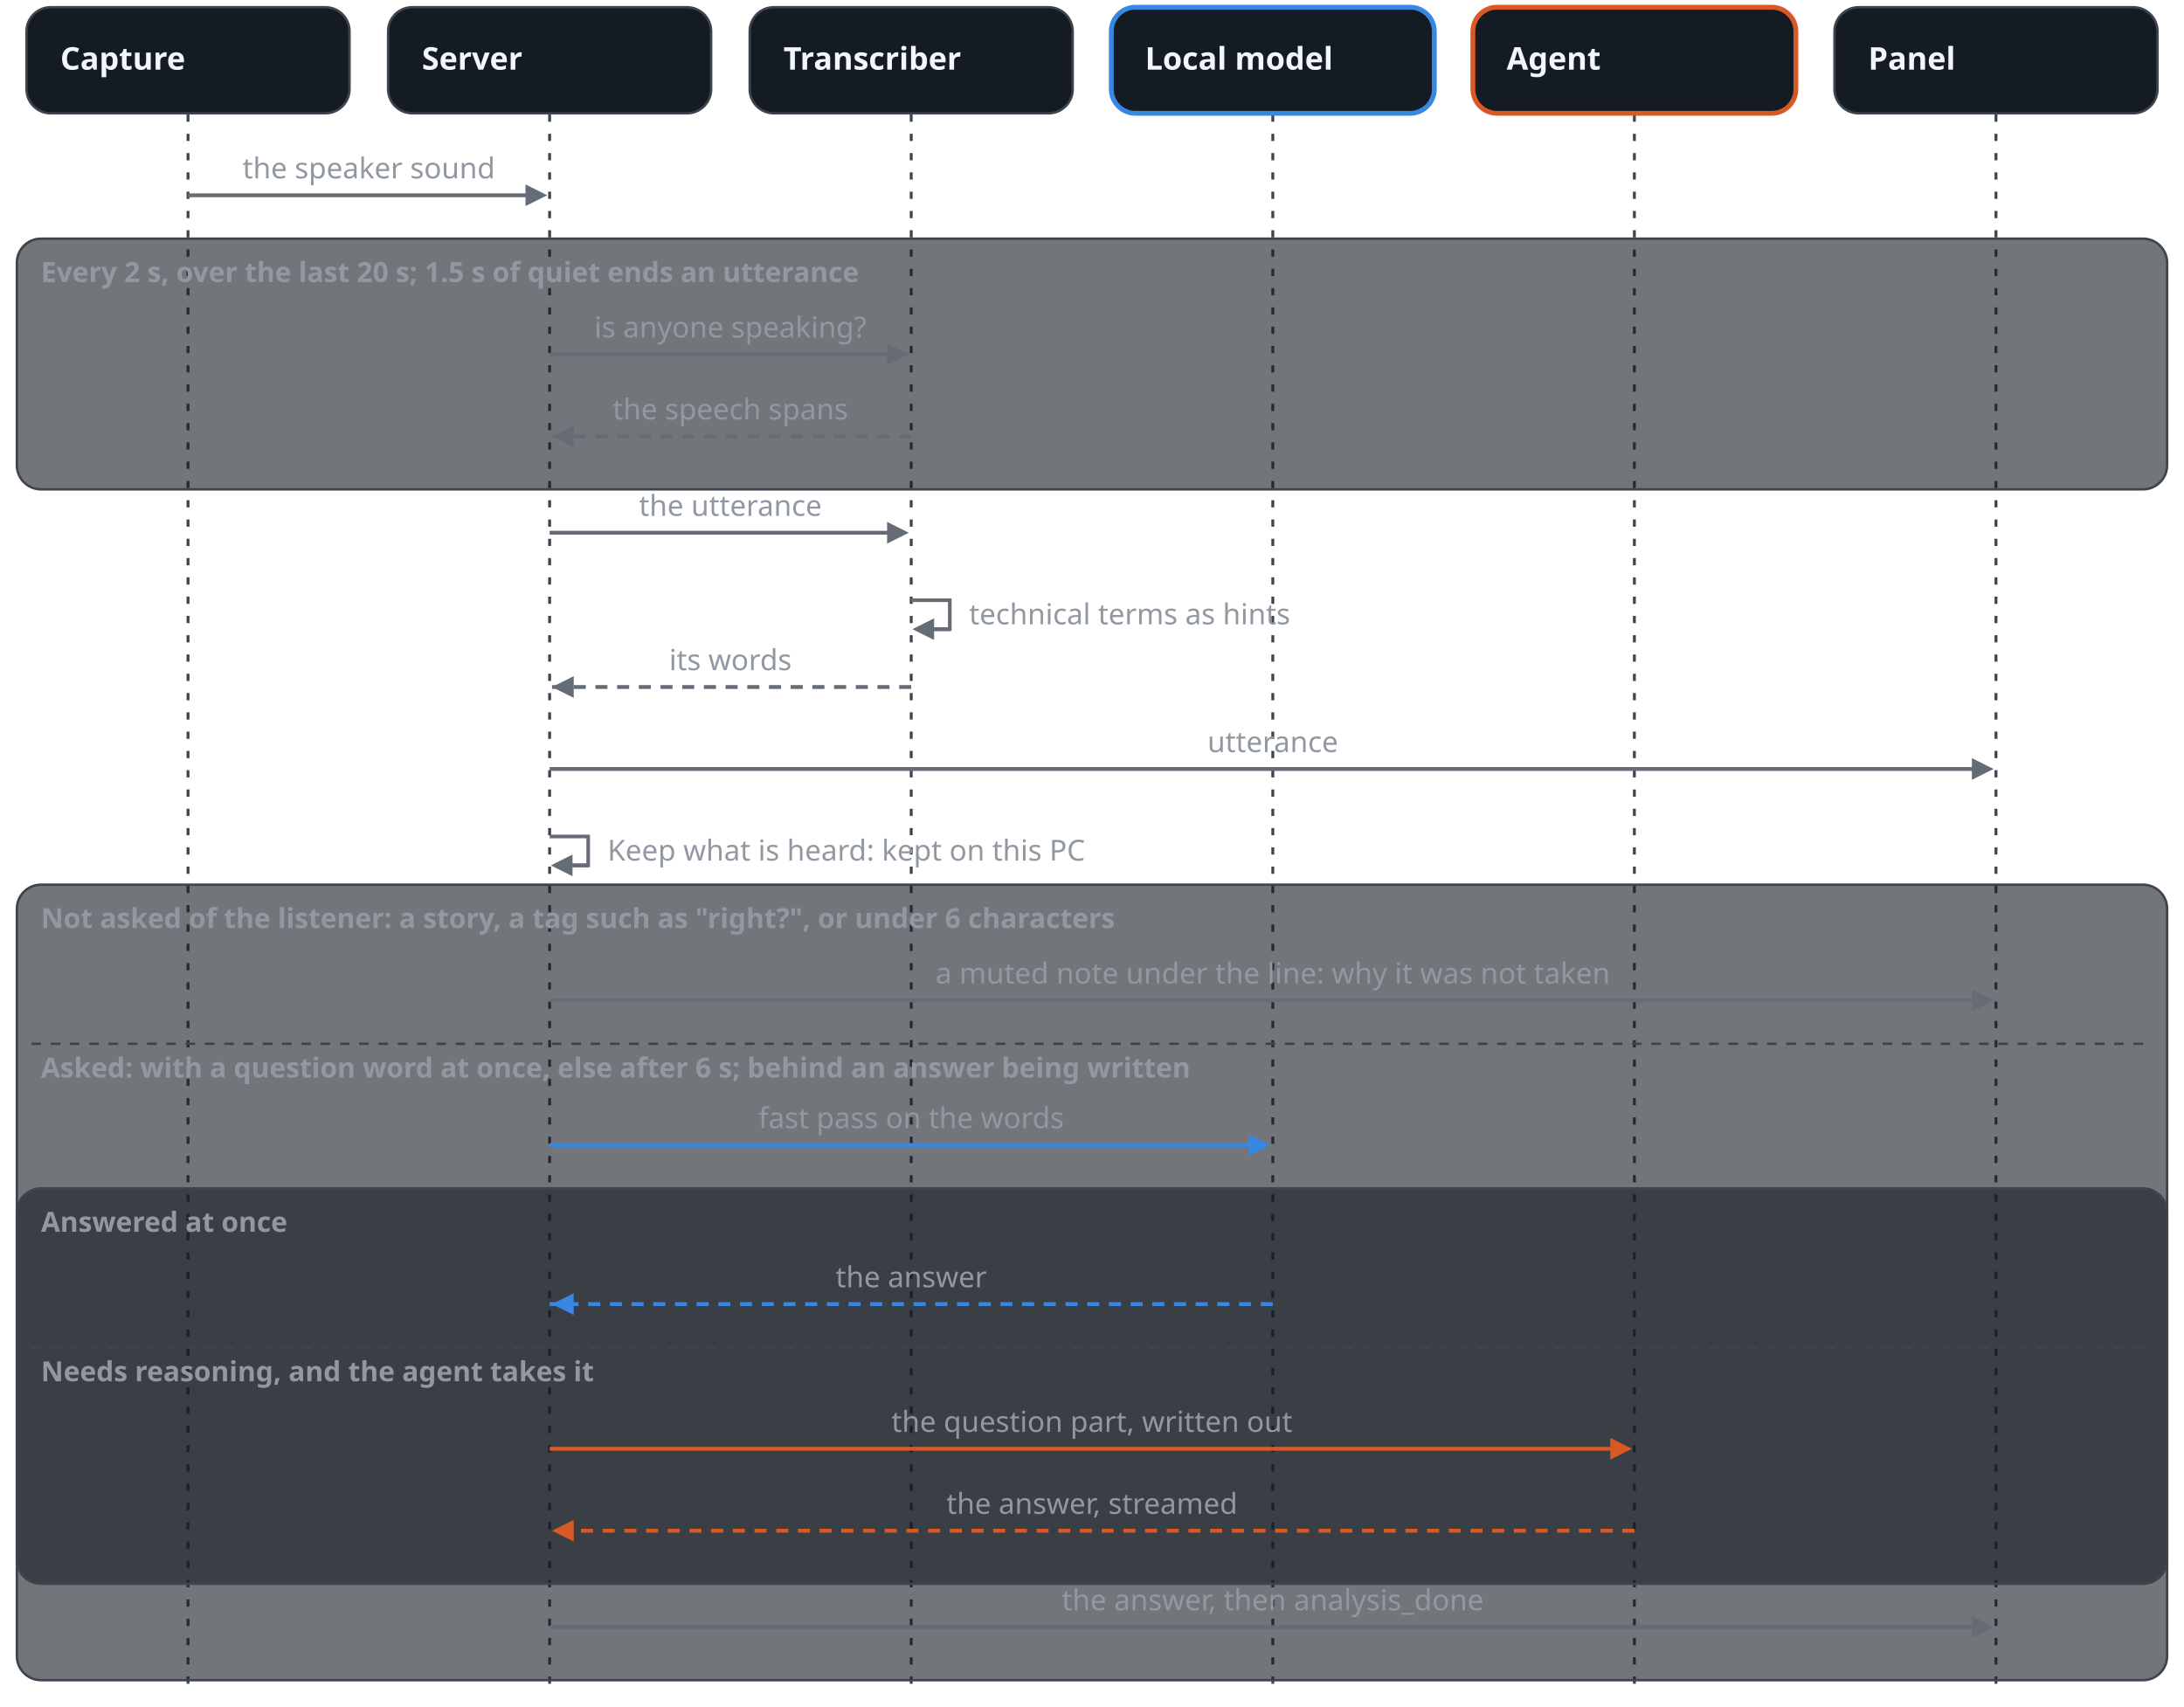
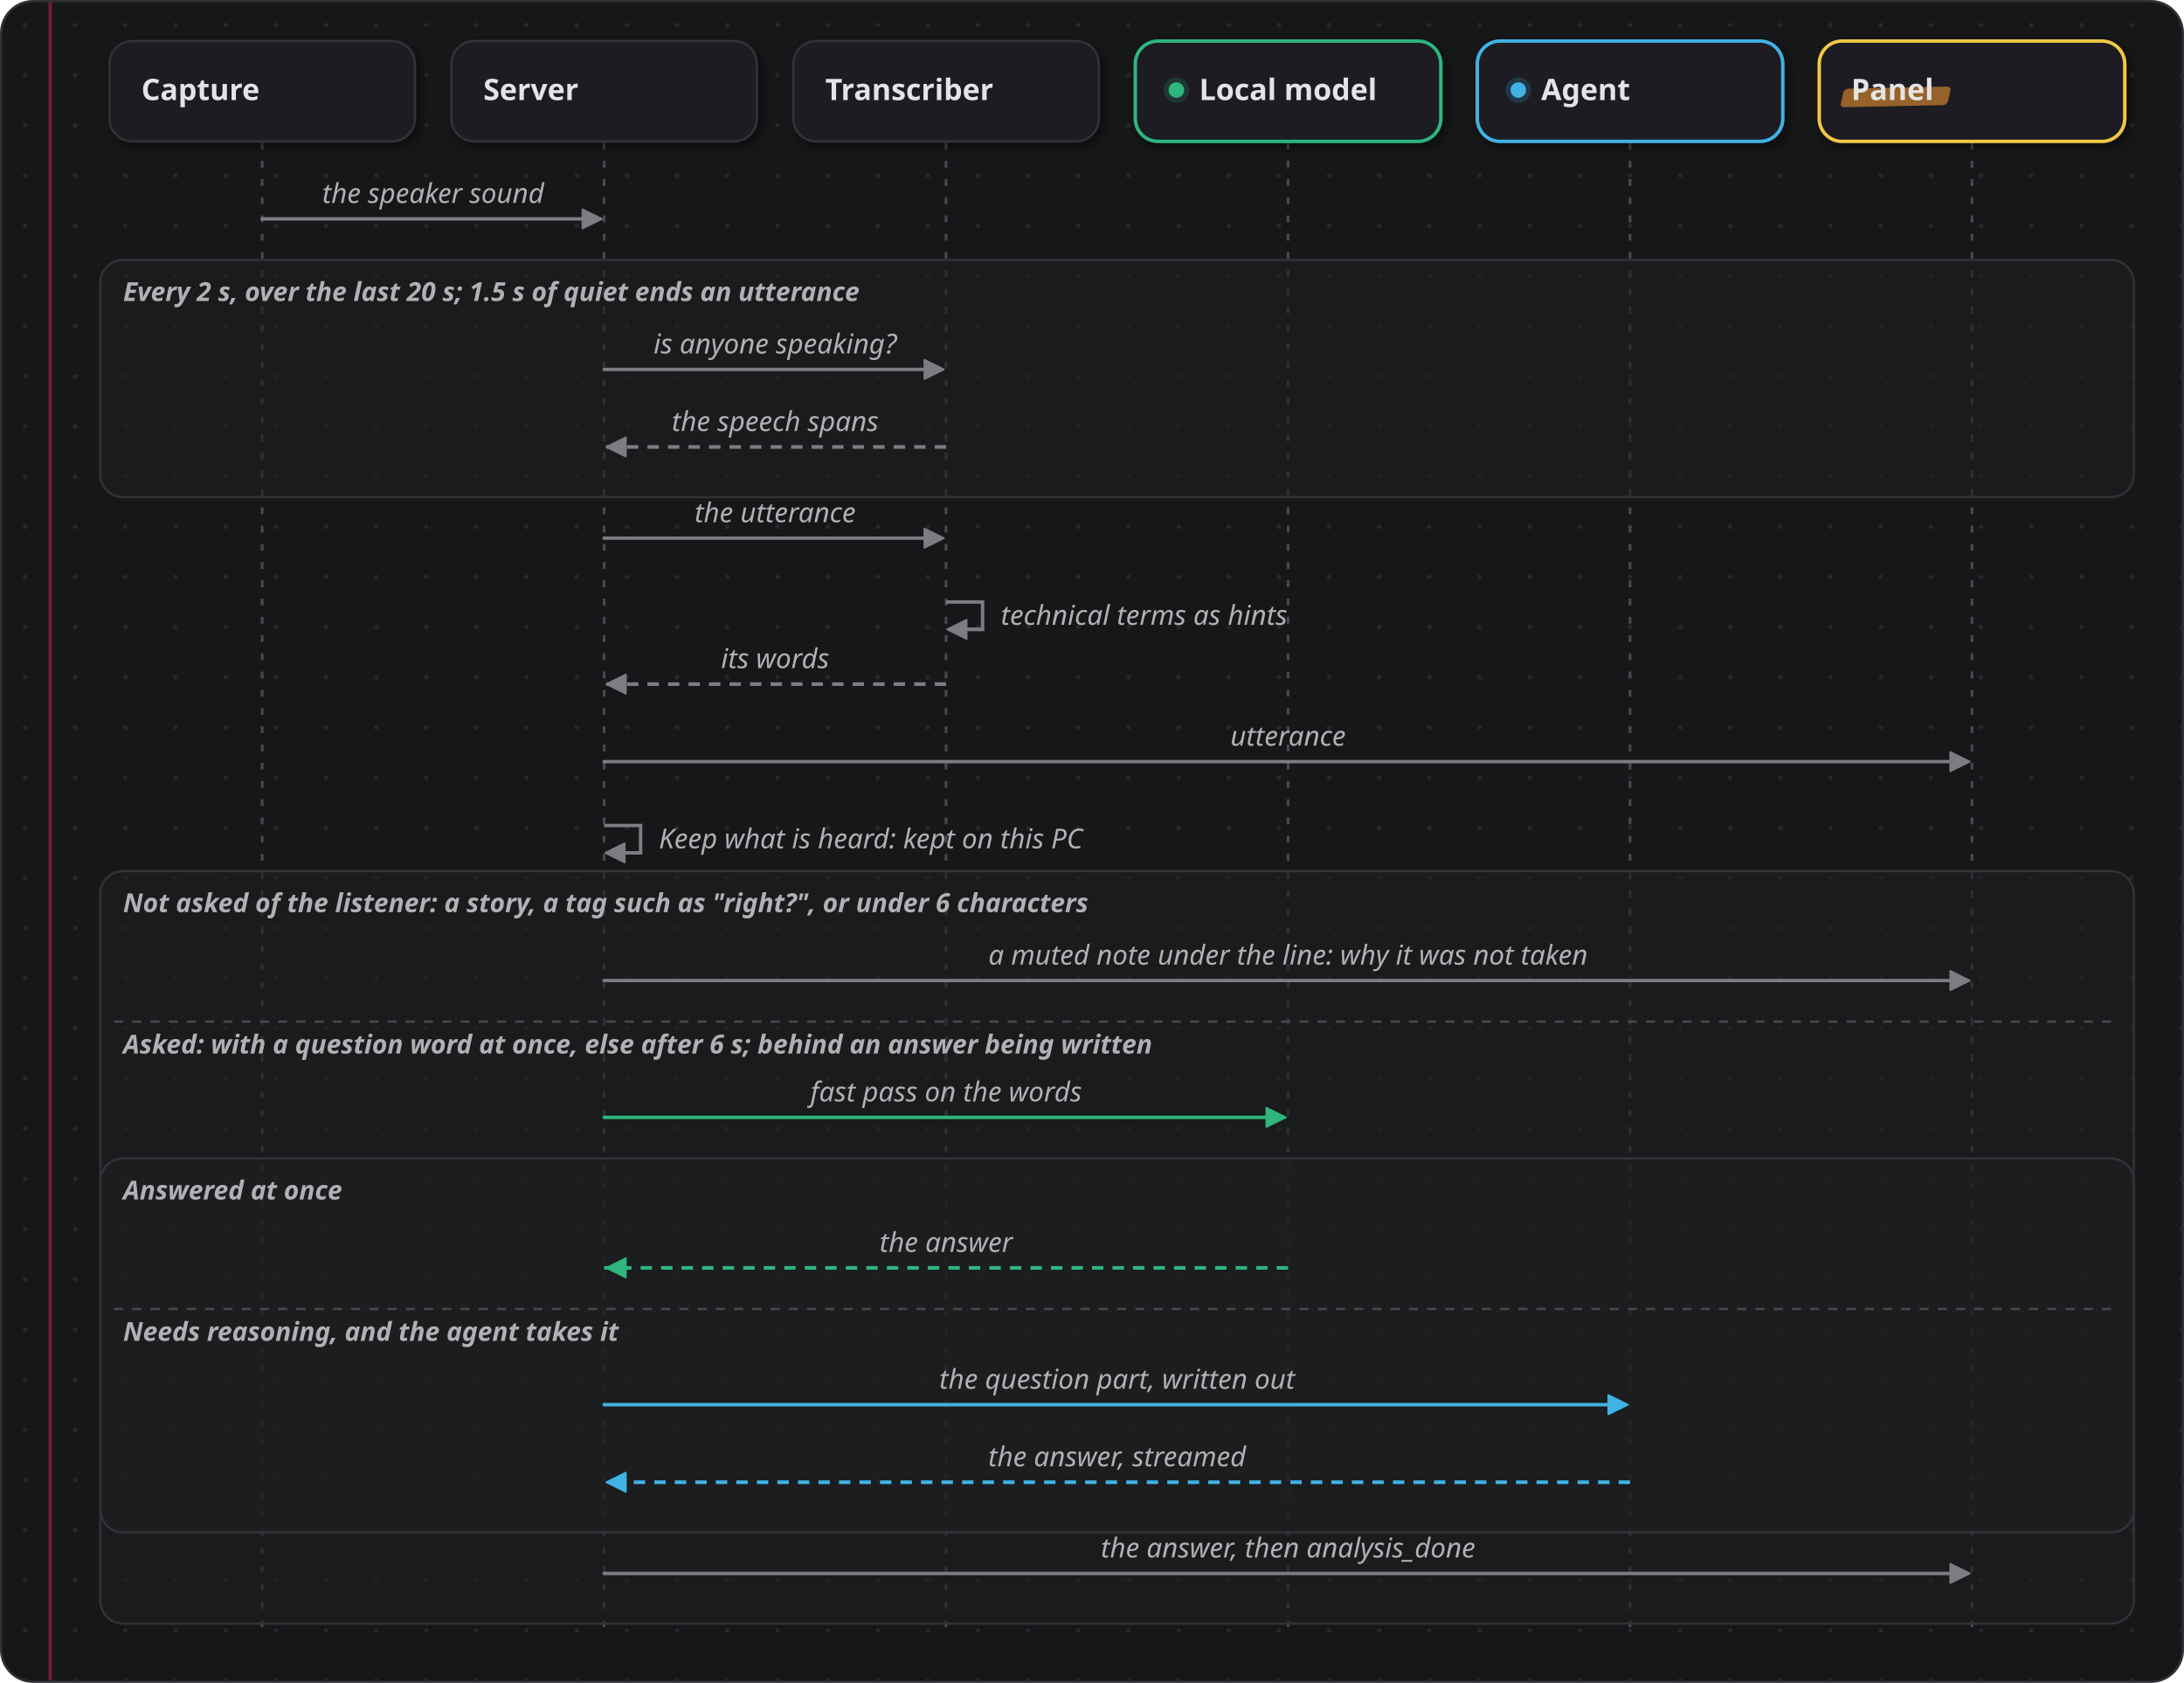
- <svg xmlns="http://www.w3.org/2000/svg" viewBox="-3 -3 906 708" width="906" height="708" font-family="-apple-system, BlinkMacSystemFont, 'Segoe UI', 'Noto Sans', Helvetica, Arial, sans-serif" role="img" aria-label="A spoken problem: the capture program sends the speaker sound; every two seconds the server finds speech in it, and once a speaker pauses the transcriber writes the utterance down, with technical terms as hints, and the line can be kept on this PC; speech that asks the listener nothing, such as a story or a tag question, gets a note under its line; a question is solved at once with a question word, otherwise after six seconds, and waits behind an answer being written; the local model's fast pass answers, or the agent gets the question written out; the answer reaches the panel">
-   <path d="M825,44.5 V698" stroke="#3d444d" stroke-width="1.2" stroke-dasharray="3 5" />
-   <path d="M675,44.5 V698" stroke="#3d444d" stroke-width="1.2" stroke-dasharray="3 5" />
-   <path d="M525,44.5 V698" stroke="#3d444d" stroke-width="1.2" stroke-dasharray="3 5" />
-   <path d="M375,44.5 V698" stroke="#3d444d" stroke-width="1.2" stroke-dasharray="3 5" />
-   <path d="M225,44.5 V698" stroke="#3d444d" stroke-width="1.2" stroke-dasharray="3 5" />
-   <path d="M75,44.5 V698" stroke="#3d444d" stroke-width="1.2" stroke-dasharray="3 5" />
-   <rect x="4" y="364" width="892" height="330" rx="10" fill="#151b23" fill-opacity="0.6" stroke="#3d444d" stroke-width="1" />
-   <rect x="4" y="490" width="892" height="164" rx="10" fill="#151b23" fill-opacity="0.6" stroke="#3d444d" stroke-width="1" />
-   <rect x="4" y="96" width="892" height="104" rx="10" fill="#151b23" fill-opacity="0.6" stroke="#3d444d" stroke-width="1" />
-   <rect x="8" y="0" width="134" height="44" rx="10" fill="#151b23" stroke="#3d444d" stroke-width="1" />
-   <text x="22" y="25.9" font-size="13" font-weight="600" fill="#f0f6fc" text-anchor="start" data-box="22,128">Capture</text>
-   <rect x="158" y="0" width="134" height="44" rx="10" fill="#151b23" stroke="#3d444d" stroke-width="1" />
-   <text x="172" y="25.9" font-size="13" font-weight="600" fill="#f0f6fc" text-anchor="start" data-box="172,278">Server</text>
-   <rect x="308" y="0" width="134" height="44" rx="10" fill="#151b23" stroke="#3d444d" stroke-width="1" />
-   <text x="322" y="25.9" font-size="13" font-weight="600" fill="#f0f6fc" text-anchor="start" data-box="322,428">Transcriber</text>
-   <rect x="458" y="0" width="134" height="44" rx="10" fill="#151b23" stroke="#3987e5" stroke-width="2" />
-   <text x="472" y="25.9" font-size="13" font-weight="600" fill="#f0f6fc" text-anchor="start" data-box="472,578">Local model</text>
-   <rect x="608" y="0" width="134" height="44" rx="10" fill="#151b23" stroke="#d95926" stroke-width="2" />
-   <text x="622" y="25.9" font-size="13" font-weight="600" fill="#f0f6fc" text-anchor="start" data-box="622,728">Agent</text>
-   <rect x="758" y="0" width="134" height="44" rx="10" fill="#151b23" stroke="#3d444d" stroke-width="1" />
-   <text x="772" y="25.9" font-size="13" font-weight="600" fill="#f0f6fc" text-anchor="start" data-box="772,878">Panel</text>
-   <path d="M75,78 L217,78" fill="none" stroke="#656c76" stroke-width="1.6" stroke-linejoin="round" />
-   <path d="M224,78 L215.0,82.5 L215.0,73.5 Z" fill="#656c76" data-tip="224,78" />
-   <text x="150" y="71" font-size="12" fill="#9198a1" text-anchor="middle" data-box="81,219">the speaker sound</text>
-   <text x="14" y="114" font-size="11.5" font-weight="600" fill="#9198a1" text-anchor="start" data-box="14,886">Every 2 s, over the last 20 s; 1.5 s of quiet ends an utterance</text>
-   <path d="M225,144 L367,144" fill="none" stroke="#656c76" stroke-width="1.6" stroke-linejoin="round" />
-   <path d="M374,144 L365.0,148.5 L365.0,139.5 Z" fill="#656c76" data-tip="374,144" />
-   <text x="300" y="137" font-size="12" fill="#9198a1" text-anchor="middle" data-box="231,369">is anyone speaking?</text>
-   <path d="M375,178 H225" stroke="#656c76" stroke-width="1.6" stroke-dasharray="5 4" />
-   <path d="M233,178 L233,178" fill="none" stroke="#656c76" stroke-width="1.6" stroke-linejoin="round" />
-   <path d="M226,178 L235.0,173.5 L235.0,182.5 Z" fill="#656c76" data-tip="226,178" />
-   <text x="300" y="171" font-size="12" fill="#9198a1" text-anchor="middle" data-box="231,369">the speech spans</text>
-   <path d="M225,218 L367,218" fill="none" stroke="#656c76" stroke-width="1.6" stroke-linejoin="round" />
-   <path d="M374,218 L365.0,222.5 L365.0,213.5 Z" fill="#656c76" data-tip="374,218" />
-   <text x="300" y="211" font-size="12" fill="#9198a1" text-anchor="middle" data-box="231,369">the utterance</text>
-   <path d="M375,246 h16 v12 h-9" fill="none" stroke="#656c76" stroke-width="1.5" />
-   <path d="M391,258 L382.5,258" fill="none" stroke="#656c76" stroke-width="1.6" stroke-linejoin="round" />
-   <path d="M375.5,258 L384.5,253.5 L384.5,262.5 Z" fill="#656c76" data-tip="375.5,258" />
-   <text x="399" y="256" font-size="12" fill="#9198a1" text-anchor="start" data-box="399,675">technical terms as hints</text>
-   <path d="M375,282 H225" stroke="#656c76" stroke-width="1.6" stroke-dasharray="5 4" />
-   <path d="M233,282 L233,282" fill="none" stroke="#656c76" stroke-width="1.6" stroke-linejoin="round" />
-   <path d="M226,282 L235.0,277.5 L235.0,286.5 Z" fill="#656c76" data-tip="226,282" />
-   <text x="300" y="275" font-size="12" fill="#9198a1" text-anchor="middle" data-box="231,369">its words</text>
-   <path d="M225,316 L817,316" fill="none" stroke="#656c76" stroke-width="1.6" stroke-linejoin="round" />
-   <path d="M824,316 L815.0,320.5 L815.0,311.5 Z" fill="#656c76" data-tip="824,316" />
-   <text x="525" y="309" font-size="12" fill="#9198a1" text-anchor="middle" data-box="231,819">utterance</text>
-   <path d="M225,344 h16 v12 h-9" fill="none" stroke="#656c76" stroke-width="1.5" />
-   <path d="M241,356 L232.5,356" fill="none" stroke="#656c76" stroke-width="1.6" stroke-linejoin="round" />
-   <path d="M225.5,356 L234.5,351.5 L234.5,360.5 Z" fill="#656c76" data-tip="225.5,356" />
-   <text x="249" y="354" font-size="12" fill="#9198a1" text-anchor="start" data-box="249,525">Keep what is heard: kept on this PC</text>
-   <text x="14" y="382" font-size="11.5" font-weight="600" fill="#9198a1" text-anchor="start" data-box="14,886">Not asked of the listener: a story, a tag such as "right?", or under 6 characters</text>
-   <path d="M225,412 L817,412" fill="none" stroke="#656c76" stroke-width="1.6" stroke-linejoin="round" />
-   <path d="M824,412 L815.0,416.5 L815.0,407.5 Z" fill="#656c76" data-tip="824,412" />
-   <text x="525" y="405" font-size="12" fill="#9198a1" text-anchor="middle" data-box="231,819">a muted note under the line: why it was not taken</text>
-   <path d="M10,430 H890" stroke="#3d444d" stroke-width="1" stroke-dasharray="4 4" />
-   <text x="14" y="444" font-size="11.5" font-weight="600" fill="#9198a1" text-anchor="start" data-box="14,886">Asked: with a question word at once, else after 6 s; behind an answer being written</text>
-   <path d="M225,472 L517,472" fill="none" stroke="#3987e5" stroke-width="1.6" stroke-linejoin="round" />
-   <path d="M524,472 L515.0,476.5 L515.0,467.5 Z" fill="#3987e5" data-tip="524,472" />
-   <text x="375" y="465" font-size="12" fill="#9198a1" text-anchor="middle" data-box="231,519">fast pass on the words</text>
-   <text x="14" y="508" font-size="11.5" font-weight="600" fill="#9198a1" text-anchor="start" data-box="14,886">Answered at once</text>
-   <path d="M525,538 H225" stroke="#3987e5" stroke-width="1.6" stroke-dasharray="5 4" />
-   <path d="M233,538 L233,538" fill="none" stroke="#3987e5" stroke-width="1.6" stroke-linejoin="round" />
-   <path d="M226,538 L235.0,533.5 L235.0,542.5 Z" fill="#3987e5" data-tip="226,538" />
-   <text x="375" y="531" font-size="12" fill="#9198a1" text-anchor="middle" data-box="231,519">the answer</text>
-   <path d="M10,556 H890" stroke="#3d444d" stroke-width="1" stroke-dasharray="4 4" />
-   <text x="14" y="570" font-size="11.5" font-weight="600" fill="#9198a1" text-anchor="start" data-box="14,886">Needs reasoning, and the agent takes it</text>
-   <path d="M225,598 L667,598" fill="none" stroke="#d95926" stroke-width="1.6" stroke-linejoin="round" />
-   <path d="M674,598 L665.0,602.5 L665.0,593.5 Z" fill="#d95926" data-tip="674,598" />
-   <text x="450" y="591" font-size="12" fill="#9198a1" text-anchor="middle" data-box="231,669">the question part, written out</text>
-   <path d="M675,632 H225" stroke="#d95926" stroke-width="1.6" stroke-dasharray="5 4" />
-   <path d="M233,632 L233,632" fill="none" stroke="#d95926" stroke-width="1.6" stroke-linejoin="round" />
-   <path d="M226,632 L235.0,627.5 L235.0,636.5 Z" fill="#d95926" data-tip="226,632" />
-   <text x="450" y="625" font-size="12" fill="#9198a1" text-anchor="middle" data-box="231,669">the answer, streamed</text>
-   <path d="M225,672 L817,672" fill="none" stroke="#656c76" stroke-width="1.6" stroke-linejoin="round" />
-   <path d="M824,672 L815.0,676.5 L815.0,667.5 Z" fill="#656c76" data-tip="824,672" />
-   <text x="525" y="665" font-size="12" fill="#9198a1" text-anchor="middle" data-box="231,819">the answer, then analysis_done</text>
+ <svg xmlns="http://www.w3.org/2000/svg" viewBox="0 0 958 738" width="958" height="738" font-family="'Pretendard Variable', Pretendard, -apple-system, BlinkMacSystemFont, 'Segoe UI', 'Noto Sans', Helvetica, Arial, sans-serif" role="img" aria-label="A spoken problem: the capture program sends the speaker sound; every two seconds the server finds speech in it, and once a speaker pauses the transcriber writes the utterance down, with technical terms as hints, and the line can be kept on this PC; speech that asks the listener nothing, such as a story or a tag question, gets a note under its line; a question is solved at once with a question word, otherwise after six seconds, and waits behind an answer being written; the local model's fast pass answers, or the agent gets the question written out; the answer reaches the panel">
+   <defs>
+     <pattern id="dots" width="22" height="22" patternUnits="userSpaceOnUse">
+       <circle cx="11" cy="11" r="1" fill="#26272b" />
+     </pattern>
+     <filter id="relief" x="-10%" y="-20%" width="120%" height="150%">
+       <feDropShadow dx="1.6" dy="2" stdDeviation="2.4" flood-color="#000000" flood-opacity="0.5" />
+     </filter>
+   </defs>
+   <rect x="0.5" y="0.5" width="957" height="737" rx="14" fill="#161719" stroke="#303236" />
+   <rect x="0.5" y="0.5" width="957" height="737" rx="14" fill="url(#dots)" />
+   <path d="M22,1 V737" stroke="#6b1e38" stroke-width="1.5" />
+   <g transform="translate(40,18)">
+     <path d="M825,44.5 V698" stroke="#48494e" stroke-width="1.2" stroke-dasharray="3 5" />
+     <path d="M675,44.5 V698" stroke="#48494e" stroke-width="1.2" stroke-dasharray="3 5" />
+     <path d="M525,44.5 V698" stroke="#48494e" stroke-width="1.2" stroke-dasharray="3 5" />
+     <path d="M375,44.5 V698" stroke="#48494e" stroke-width="1.2" stroke-dasharray="3 5" />
+     <path d="M225,44.5 V698" stroke="#48494e" stroke-width="1.2" stroke-dasharray="3 5" />
+     <path d="M75,44.5 V698" stroke="#48494e" stroke-width="1.2" stroke-dasharray="3 5" />
+     <rect x="4" y="364" width="892" height="330" rx="10" fill="#1d1e21" fill-opacity="0.6" stroke="#303236" stroke-width="1" />
+     <rect x="4" y="490" width="892" height="164" rx="10" fill="#1d1e21" fill-opacity="0.6" stroke="#303236" stroke-width="1" />
+     <rect x="4" y="96" width="892" height="104" rx="10" fill="#1d1e21" fill-opacity="0.6" stroke="#303236" stroke-width="1" />
+     <rect x="8" y="0" width="134" height="44" rx="10" fill="#1d1e21" stroke="#303236" stroke-width="1" filter="url(#relief)" />
+     <text x="22" y="25.9" font-size="13" font-weight="620" fill="#e3e4e5" text-anchor="start" data-box="22,128">Capture</text>
+     <rect x="158" y="0" width="134" height="44" rx="10" fill="#1d1e21" stroke="#303236" stroke-width="1" filter="url(#relief)" />
+     <text x="172" y="25.9" font-size="13" font-weight="620" fill="#e3e4e5" text-anchor="start" data-box="172,278">Server</text>
+     <rect x="308" y="0" width="134" height="44" rx="10" fill="#1d1e21" stroke="#303236" stroke-width="1" filter="url(#relief)" />
+     <text x="322" y="25.9" font-size="13" font-weight="620" fill="#e3e4e5" text-anchor="start" data-box="322,428">Transcriber</text>
+     <rect x="458" y="0" width="134" height="44" rx="10" fill="#1d1e21" stroke="#2eb67d" stroke-width="1.5" filter="url(#relief)" />
+     <circle cx="476" cy="21.48" r="5.6" fill="#2eb67d" fill-opacity="0.18" />
+     <circle cx="476" cy="21.48" r="3.4" fill="#2eb67d" />
+     <text x="486" y="25.9" font-size="13" font-weight="620" fill="#e3e4e5" text-anchor="start" data-box="486,578">Local model</text>
+     <rect x="608" y="0" width="134" height="44" rx="10" fill="#1d1e21" stroke="#40b3e4" stroke-width="1.5" filter="url(#relief)" />
+     <circle cx="626" cy="21.48" r="5.6" fill="#40b3e4" fill-opacity="0.18" />
+     <circle cx="626" cy="21.48" r="3.4" fill="#40b3e4" />
+     <text x="636" y="25.9" font-size="13" font-weight="620" fill="#e3e4e5" text-anchor="start" data-box="636,728">Agent</text>
+     <rect x="758" y="0" width="134" height="44" rx="10" fill="#1d1e21" stroke="#f2c744" stroke-width="1.5" filter="url(#relief)" />
+     <rect x="768" y="20.44" width="47.0" height="8.1" rx="1.8" fill="#e8912d" fill-opacity="0.6" transform="translate(791.5 24.5) rotate(-1.2) skewX(-14) translate(-791.5 -24.5)" />
+     <text x="772" y="25.9" font-size="13" font-weight="680" fill="#e3e4e5" text-anchor="start" data-box="772,878">Panel</text>
+     <path d="M75,78 L217,78" fill="none" stroke="#7c7d82" stroke-width="1.5" stroke-linecap="round" stroke-linejoin="round" />
+     <path d="M224,78 L215.5,82.2 L215.5,73.8 Z" fill="#7c7d82" stroke="#7c7d82" stroke-width="0.8" stroke-linejoin="round" data-tip="224,78" />
+     <text x="150" y="71" font-size="12" font-style="italic" fill="#b0b1b4" text-anchor="middle" data-box="81,219">the speaker sound</text>
+     <text x="14" y="114" font-size="11.5" font-weight="600" font-style="italic" fill="#b0b1b4" text-anchor="start" data-box="14,886">Every 2 s, over the last 20 s; 1.5 s of quiet ends an utterance</text>
+     <path d="M225,144 L367,144" fill="none" stroke="#7c7d82" stroke-width="1.5" stroke-linecap="round" stroke-linejoin="round" />
+     <path d="M374,144 L365.5,148.2 L365.5,139.8 Z" fill="#7c7d82" stroke="#7c7d82" stroke-width="0.8" stroke-linejoin="round" data-tip="374,144" />
+     <text x="300" y="137" font-size="12" font-style="italic" fill="#b0b1b4" text-anchor="middle" data-box="231,369">is anyone speaking?</text>
+     <path d="M375,178 H225" stroke="#7c7d82" stroke-width="1.6" stroke-dasharray="5 4" />
+     <path d="M233,178 L233,178" fill="none" stroke="#7c7d82" stroke-width="1.5" stroke-linecap="round" stroke-linejoin="round" />
+     <path d="M226,178 L234.5,173.8 L234.5,182.2 Z" fill="#7c7d82" stroke="#7c7d82" stroke-width="0.8" stroke-linejoin="round" data-tip="226,178" />
+     <text x="300" y="171" font-size="12" font-style="italic" fill="#b0b1b4" text-anchor="middle" data-box="231,369">the speech spans</text>
+     <path d="M225,218 L367,218" fill="none" stroke="#7c7d82" stroke-width="1.5" stroke-linecap="round" stroke-linejoin="round" />
+     <path d="M374,218 L365.5,222.2 L365.5,213.8 Z" fill="#7c7d82" stroke="#7c7d82" stroke-width="0.8" stroke-linejoin="round" data-tip="374,218" />
+     <text x="300" y="211" font-size="12" font-style="italic" fill="#b0b1b4" text-anchor="middle" data-box="231,369">the utterance</text>
+     <path d="M375,246 h16 v12 h-9" fill="none" stroke="#7c7d82" stroke-width="1.5" />
+     <path d="M391,258 L382.5,258" fill="none" stroke="#7c7d82" stroke-width="1.5" stroke-linecap="round" stroke-linejoin="round" />
+     <path d="M375.5,258 L384.0,253.8 L384.0,262.2 Z" fill="#7c7d82" stroke="#7c7d82" stroke-width="0.8" stroke-linejoin="round" data-tip="375.5,258" />
+     <text x="399" y="256" font-size="12" font-style="italic" fill="#b0b1b4" text-anchor="start" data-box="399,675">technical terms as hints</text>
+     <path d="M375,282 H225" stroke="#7c7d82" stroke-width="1.6" stroke-dasharray="5 4" />
+     <path d="M233,282 L233,282" fill="none" stroke="#7c7d82" stroke-width="1.5" stroke-linecap="round" stroke-linejoin="round" />
+     <path d="M226,282 L234.5,277.8 L234.5,286.2 Z" fill="#7c7d82" stroke="#7c7d82" stroke-width="0.8" stroke-linejoin="round" data-tip="226,282" />
+     <text x="300" y="275" font-size="12" font-style="italic" fill="#b0b1b4" text-anchor="middle" data-box="231,369">its words</text>
+     <path d="M225,316 L817,316" fill="none" stroke="#7c7d82" stroke-width="1.5" stroke-linecap="round" stroke-linejoin="round" />
+     <path d="M824,316 L815.5,320.2 L815.5,311.8 Z" fill="#7c7d82" stroke="#7c7d82" stroke-width="0.8" stroke-linejoin="round" data-tip="824,316" />
+     <text x="525" y="309" font-size="12" font-style="italic" fill="#b0b1b4" text-anchor="middle" data-box="231,819">utterance</text>
+     <path d="M225,344 h16 v12 h-9" fill="none" stroke="#7c7d82" stroke-width="1.5" />
+     <path d="M241,356 L232.5,356" fill="none" stroke="#7c7d82" stroke-width="1.5" stroke-linecap="round" stroke-linejoin="round" />
+     <path d="M225.5,356 L234.0,351.8 L234.0,360.2 Z" fill="#7c7d82" stroke="#7c7d82" stroke-width="0.8" stroke-linejoin="round" data-tip="225.5,356" />
+     <text x="249" y="354" font-size="12" font-style="italic" fill="#b0b1b4" text-anchor="start" data-box="249,525">Keep what is heard: kept on this PC</text>
+     <text x="14" y="382" font-size="11.5" font-weight="600" font-style="italic" fill="#b0b1b4" text-anchor="start" data-box="14,886">Not asked of the listener: a story, a tag such as "right?", or under 6 characters</text>
+     <path d="M225,412 L817,412" fill="none" stroke="#7c7d82" stroke-width="1.5" stroke-linecap="round" stroke-linejoin="round" />
+     <path d="M824,412 L815.5,416.2 L815.5,407.8 Z" fill="#7c7d82" stroke="#7c7d82" stroke-width="0.8" stroke-linejoin="round" data-tip="824,412" />
+     <text x="525" y="405" font-size="12" font-style="italic" fill="#b0b1b4" text-anchor="middle" data-box="231,819">a muted note under the line: why it was not taken</text>
+     <path d="M10,430 H890" stroke="#48494e" stroke-width="1" stroke-dasharray="4 4" />
+     <text x="14" y="444" font-size="11.5" font-weight="600" font-style="italic" fill="#b0b1b4" text-anchor="start" data-box="14,886">Asked: with a question word at once, else after 6 s; behind an answer being written</text>
+     <path d="M225,472 L517,472" fill="none" stroke="#2eb67d" stroke-width="1.5" stroke-linecap="round" stroke-linejoin="round" />
+     <path d="M524,472 L515.5,476.2 L515.5,467.8 Z" fill="#2eb67d" stroke="#2eb67d" stroke-width="0.8" stroke-linejoin="round" data-tip="524,472" />
+     <text x="375" y="465" font-size="12" font-style="italic" fill="#b0b1b4" text-anchor="middle" data-box="231,519">fast pass on the words</text>
+     <text x="14" y="508" font-size="11.5" font-weight="600" font-style="italic" fill="#b0b1b4" text-anchor="start" data-box="14,886">Answered at once</text>
+     <path d="M525,538 H225" stroke="#2eb67d" stroke-width="1.6" stroke-dasharray="5 4" />
+     <path d="M233,538 L233,538" fill="none" stroke="#2eb67d" stroke-width="1.5" stroke-linecap="round" stroke-linejoin="round" />
+     <path d="M226,538 L234.5,533.8 L234.5,542.2 Z" fill="#2eb67d" stroke="#2eb67d" stroke-width="0.8" stroke-linejoin="round" data-tip="226,538" />
+     <text x="375" y="531" font-size="12" font-style="italic" fill="#b0b1b4" text-anchor="middle" data-box="231,519">the answer</text>
+     <path d="M10,556 H890" stroke="#48494e" stroke-width="1" stroke-dasharray="4 4" />
+     <text x="14" y="570" font-size="11.5" font-weight="600" font-style="italic" fill="#b0b1b4" text-anchor="start" data-box="14,886">Needs reasoning, and the agent takes it</text>
+     <path d="M225,598 L667,598" fill="none" stroke="#40b3e4" stroke-width="1.5" stroke-linecap="round" stroke-linejoin="round" />
+     <path d="M674,598 L665.5,602.2 L665.5,593.8 Z" fill="#40b3e4" stroke="#40b3e4" stroke-width="0.8" stroke-linejoin="round" data-tip="674,598" />
+     <text x="450" y="591" font-size="12" font-style="italic" fill="#b0b1b4" text-anchor="middle" data-box="231,669">the question part, written out</text>
+     <path d="M675,632 H225" stroke="#40b3e4" stroke-width="1.6" stroke-dasharray="5 4" />
+     <path d="M233,632 L233,632" fill="none" stroke="#40b3e4" stroke-width="1.5" stroke-linecap="round" stroke-linejoin="round" />
+     <path d="M226,632 L234.5,627.8 L234.5,636.2 Z" fill="#40b3e4" stroke="#40b3e4" stroke-width="0.8" stroke-linejoin="round" data-tip="226,632" />
+     <text x="450" y="625" font-size="12" font-style="italic" fill="#b0b1b4" text-anchor="middle" data-box="231,669">the answer, streamed</text>
+     <path d="M225,672 L817,672" fill="none" stroke="#7c7d82" stroke-width="1.5" stroke-linecap="round" stroke-linejoin="round" />
+     <path d="M824,672 L815.5,676.2 L815.5,667.8 Z" fill="#7c7d82" stroke="#7c7d82" stroke-width="0.8" stroke-linejoin="round" data-tip="824,672" />
+     <text x="525" y="665" font-size="12" font-style="italic" fill="#b0b1b4" text-anchor="middle" data-box="231,819">the answer, then analysis_done</text>
+   </g>
</svg>
